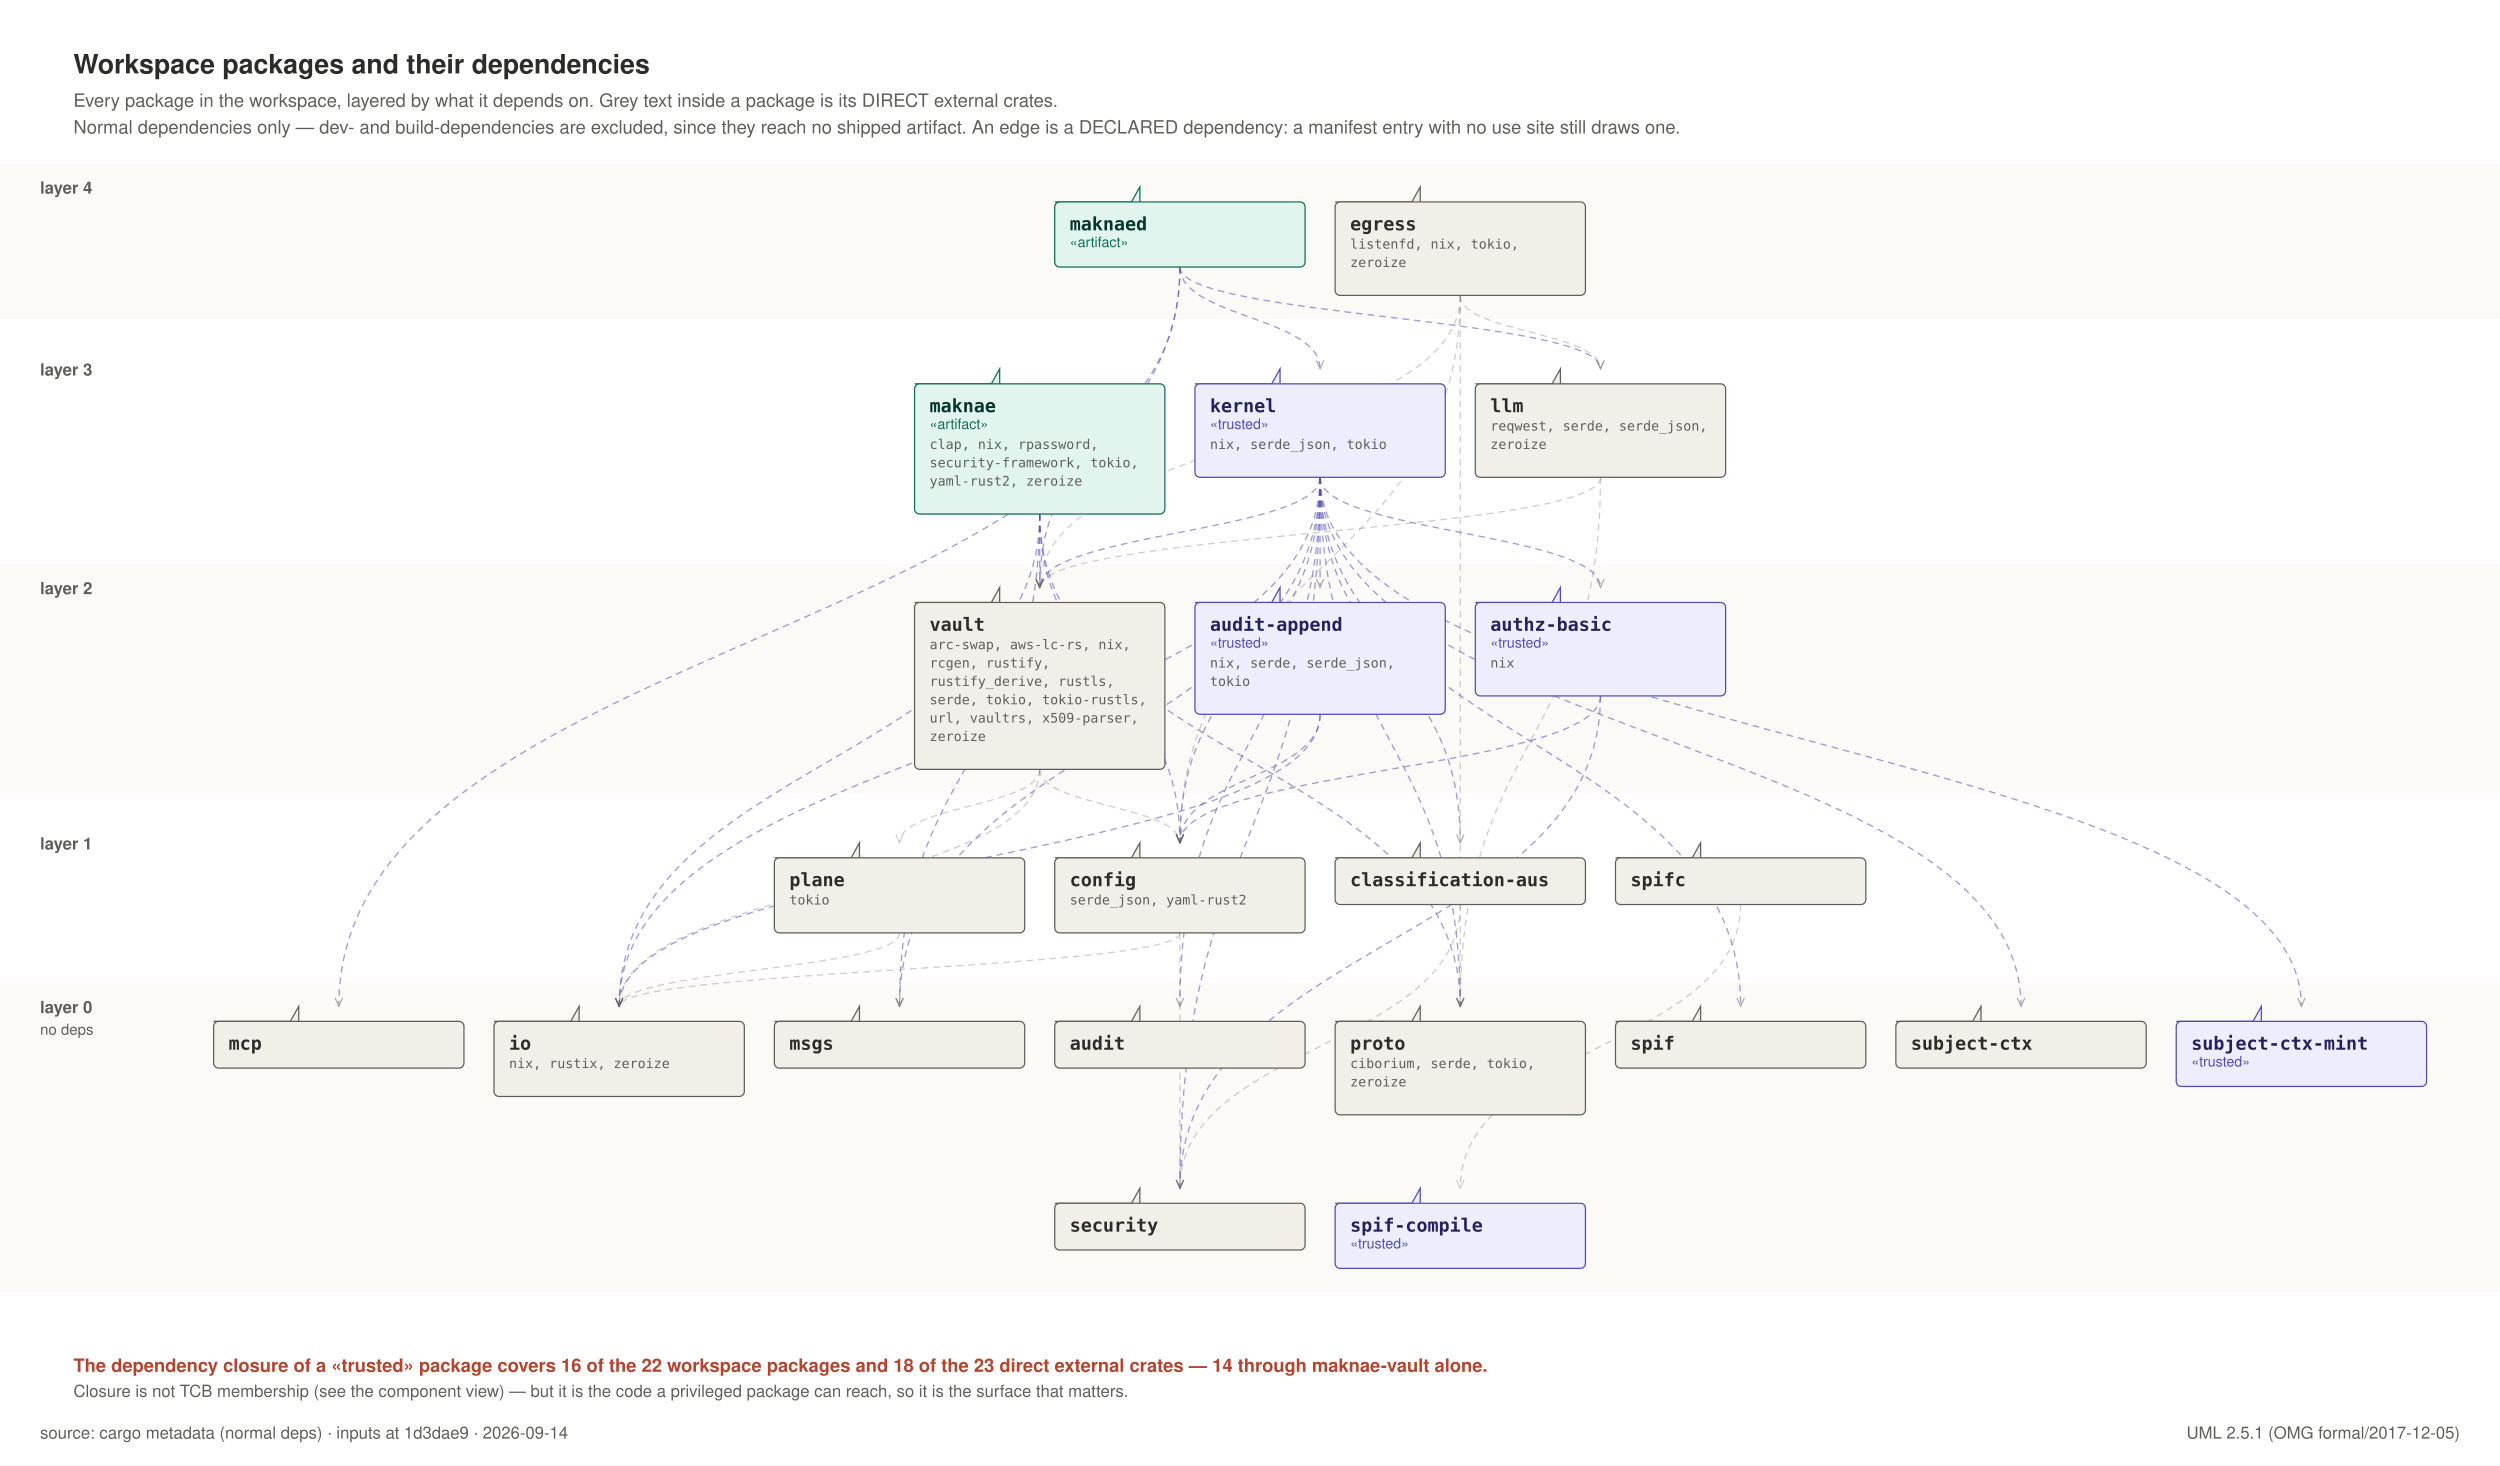
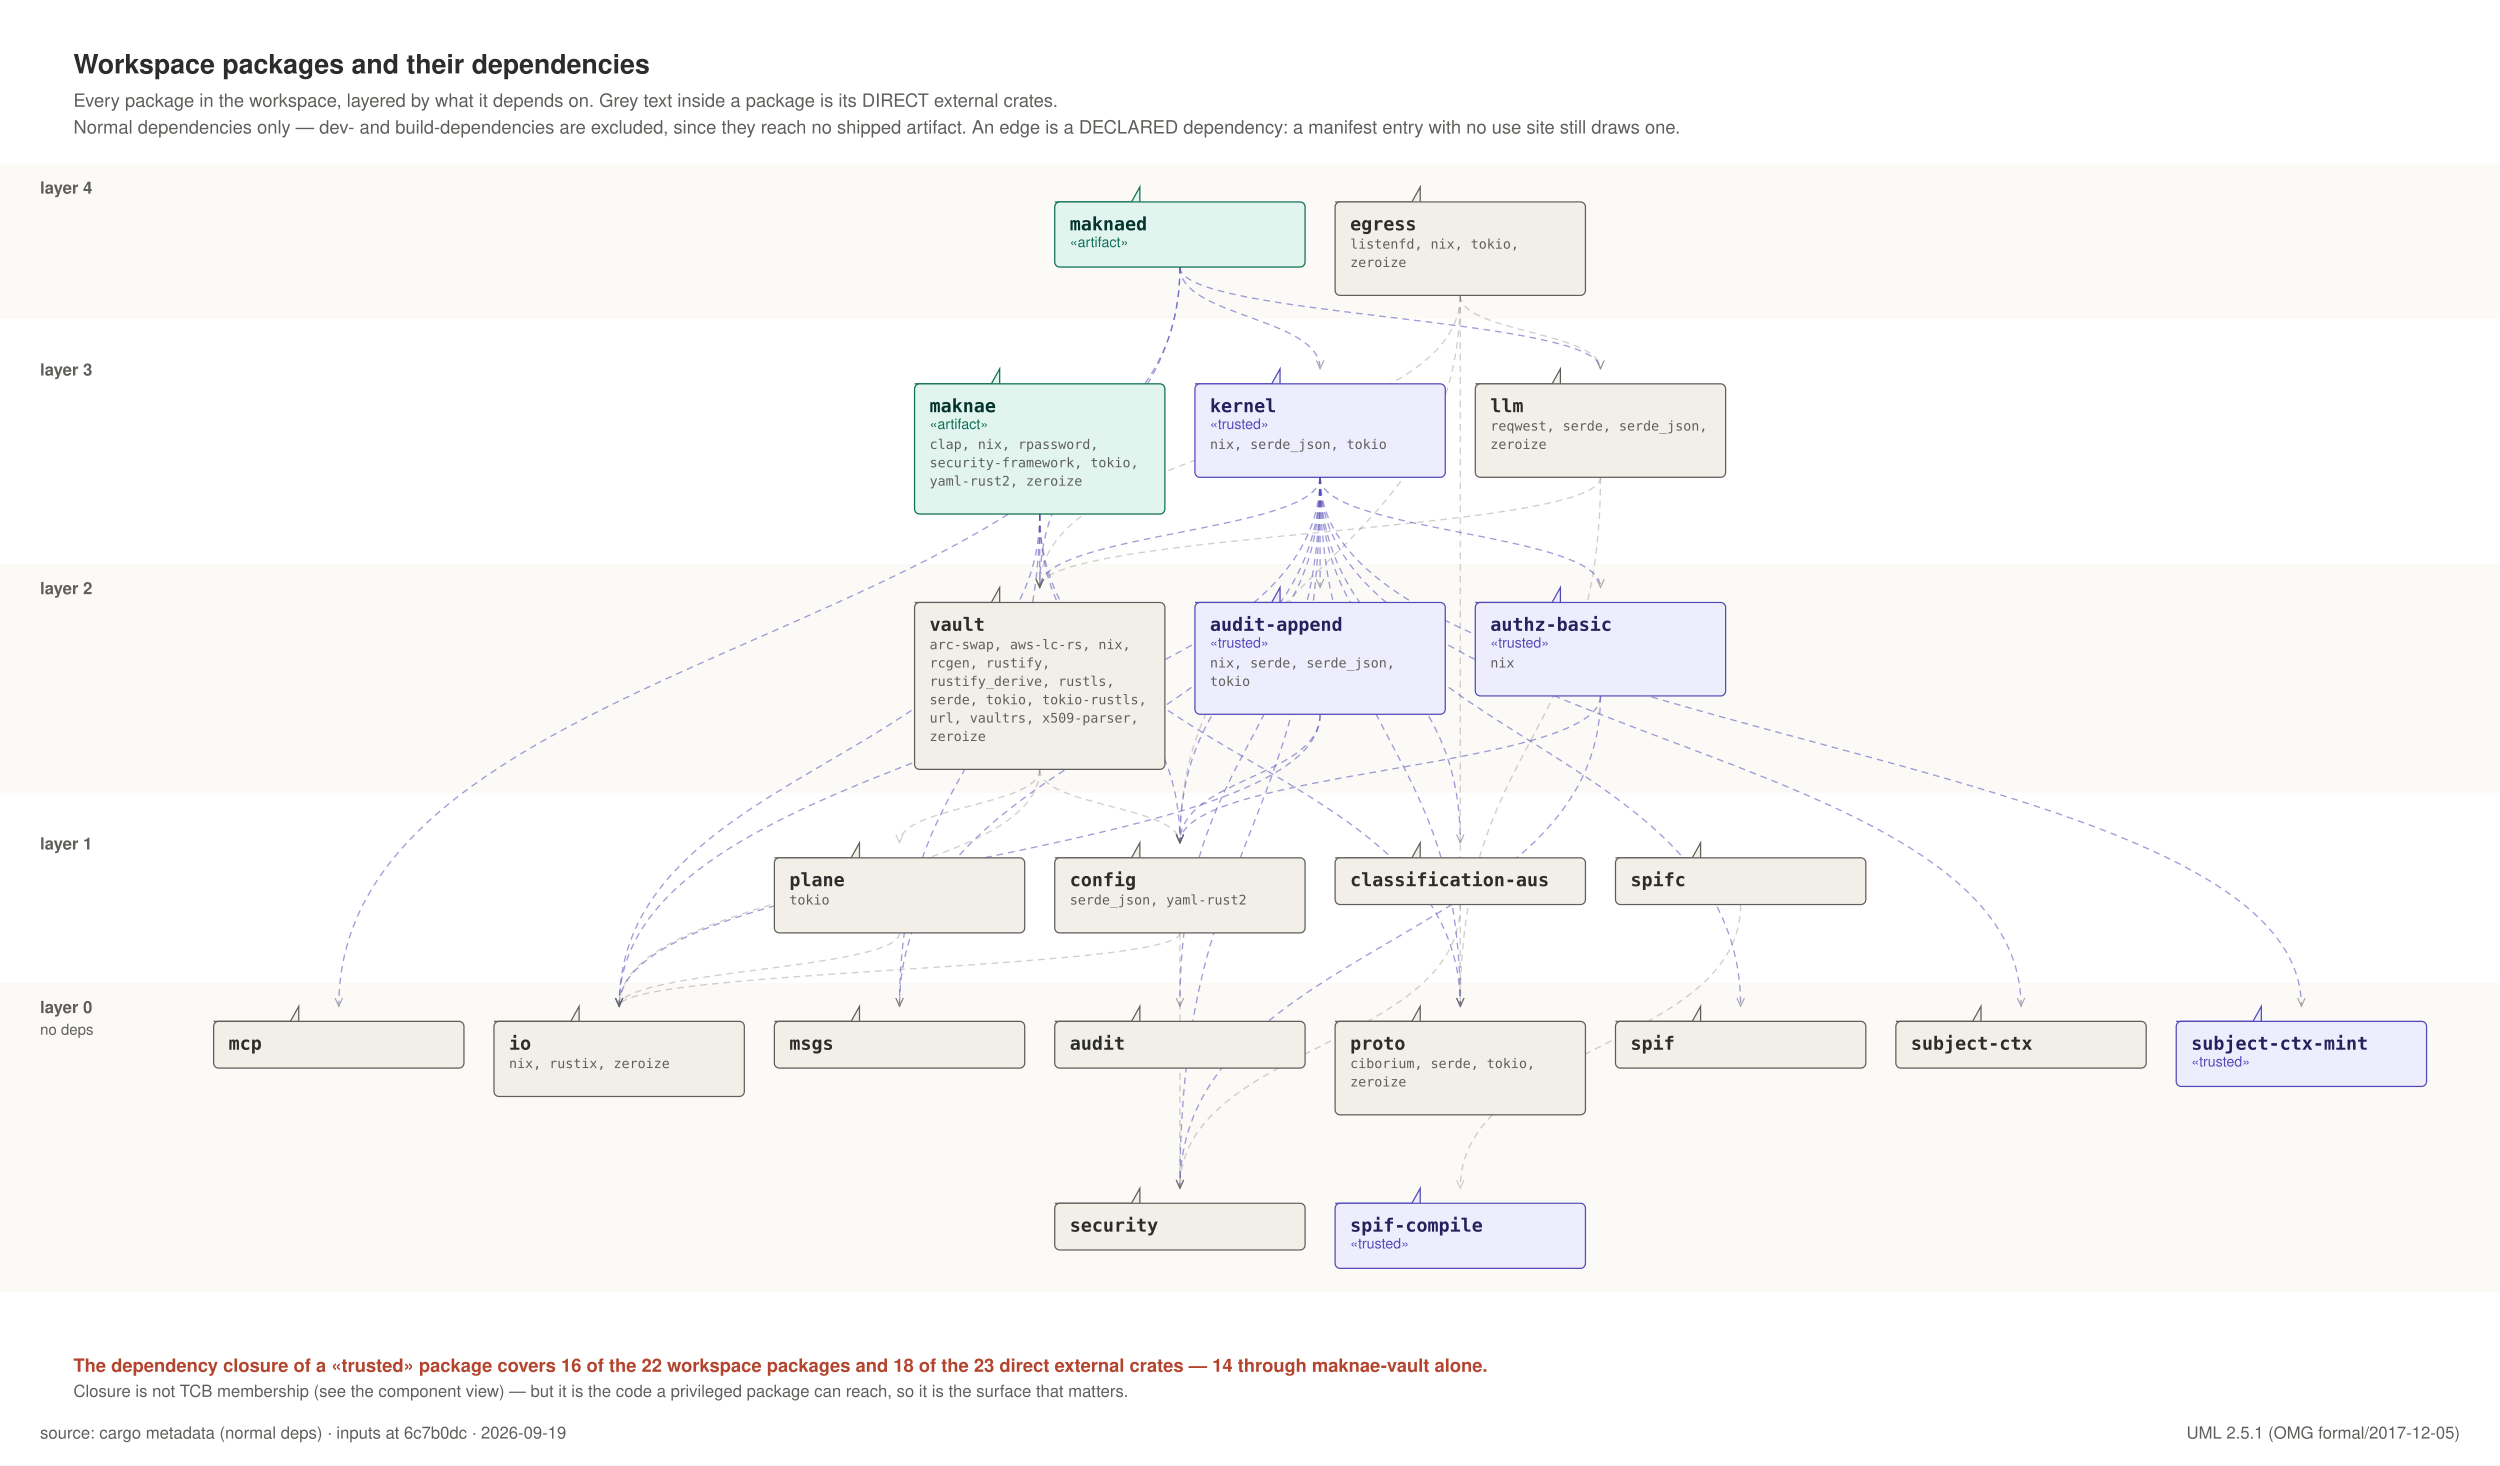
<svg xmlns="http://www.w3.org/2000/svg" width="1498" height="878" viewBox="0 0 1498 878" role="img">
  <rect x="0" y="0" width="1498" height="878" fill="#FFFFFF" />
  <text x="44" y="44" text-anchor="start" font-family="Helvetica, Arial, sans-serif" font-size="16" font-weight="600" fill="#2C2C2A">Workspace packages and their dependencies</text>
  <text x="44" y="64" text-anchor="start" font-family="Helvetica, Arial, sans-serif" font-size="11" font-weight="400" fill="#5F5E5A">Every package in the workspace, layered by what it depends on. Grey text inside a package is its DIRECT external crates.</text>
  <text x="44" y="80" text-anchor="start" font-family="Helvetica, Arial, sans-serif" font-size="11" font-weight="400" fill="#5F5E5A">Normal dependencies only — dev- and build-dependencies are excluded, since they reach no shipped artifact. An edge is a DECLARED dependency: a manifest entry with no use site still draws one.</text>
  <rect x="0" y="98" width="1498" height="93" fill="#FBFAF7" />
  <text x="24" y="116" text-anchor="start" font-family="Helvetica, Arial, sans-serif" font-size="10" font-weight="600" fill="#5F5E5A">layer 4</text>
  <rect x="0" y="207" width="1498" height="115" fill="#FFFFFF" />
  <text x="24" y="225" text-anchor="start" font-family="Helvetica, Arial, sans-serif" font-size="10" font-weight="600" fill="#5F5E5A">layer 3</text>
  <rect x="0" y="338" width="1498" height="137" fill="#FBFAF7" />
  <text x="24" y="356" text-anchor="start" font-family="Helvetica, Arial, sans-serif" font-size="10" font-weight="600" fill="#5F5E5A">layer 2</text>
  <rect x="0" y="491" width="1498" height="82" fill="#FFFFFF" />
  <text x="24" y="509" text-anchor="start" font-family="Helvetica, Arial, sans-serif" font-size="10" font-weight="600" fill="#5F5E5A">layer 1</text>
  <rect x="0" y="589" width="1498" height="185" fill="#FBFAF7" />
  <text x="24" y="607" text-anchor="start" font-family="Helvetica, Arial, sans-serif" font-size="10" font-weight="600" fill="#5F5E5A">layer 0</text>
  <text x="24" y="620" text-anchor="start" font-family="Helvetica, Arial, sans-serif" font-size="9" font-weight="400" fill="#5F5E5A">no deps</text>
  <defs>
    <marker id="dep" viewBox="0 0 10 10" refX="9" refY="5" markerWidth="7" markerHeight="7" orient="auto-start-reverse">
      <path d="M 0 1 L 9 5 L 0 9" fill="none" stroke="#5F5E5A" stroke-width="1.2" />
    </marker>
  </defs>
  <path d="M 623 308 C 623 406 707 406 707 505" fill="none" stroke="#534AB7" stroke-width="0.8" stroke-dasharray="4 3" opacity="0.55" marker-end="url(#dep)" />
  <path d="M 623 308 C 623 456 371 456 371 603" fill="none" stroke="#534AB7" stroke-width="0.8" stroke-dasharray="4 3" opacity="0.55" marker-end="url(#dep)" />
  <path d="M 623 308 C 623 456 539 456 539 603" fill="none" stroke="#534AB7" stroke-width="0.8" stroke-dasharray="4 3" opacity="0.55" marker-end="url(#dep)" />
  <path d="M 623 308 C 623 456 875 456 875 603" fill="none" stroke="#534AB7" stroke-width="0.8" stroke-dasharray="4 3" opacity="0.55" marker-end="url(#dep)" />
  <path d="M 623 308 C 623 330 623 330 623 352" fill="none" stroke="#534AB7" stroke-width="0.8" stroke-dasharray="4 3" opacity="0.55" marker-end="url(#dep)" />
  <path d="M 791 428 C 791 466 707 466 707 505" fill="none" stroke="#534AB7" stroke-width="0.8" stroke-dasharray="4 3" opacity="0.55" marker-end="url(#dep)" />
  <path d="M 791 428 C 791 516 371 516 371 603" fill="none" stroke="#534AB7" stroke-width="0.8" stroke-dasharray="4 3" opacity="0.55" marker-end="url(#dep)" />
  <path d="M 959 417 C 959 461 707 461 707 505" fill="none" stroke="#534AB7" stroke-width="0.8" stroke-dasharray="4 3" opacity="0.55" marker-end="url(#dep)" />
  <path d="M 959 417 C 959 564 707 564 707 712" fill="none" stroke="#534AB7" stroke-width="0.8" stroke-dasharray="4 3" opacity="0.55" marker-end="url(#dep)" />
  <path d="M 875 542 C 875 627 707 627 707 712" fill="none" stroke="#5F5E5A" stroke-width="0.8" stroke-dasharray="4 3" opacity="0.3" marker-end="url(#dep)" />
  <path d="M 707 559 C 707 581 371 581 371 603" fill="none" stroke="#5F5E5A" stroke-width="0.8" stroke-dasharray="4 3" opacity="0.3" marker-end="url(#dep)" />
  <path d="M 707 559 C 707 636 707 636 707 712" fill="none" stroke="#5F5E5A" stroke-width="0.8" stroke-dasharray="4 3" opacity="0.3" marker-end="url(#dep)" />
  <path d="M 875 177 C 875 341 707 341 707 505" fill="none" stroke="#5F5E5A" stroke-width="0.8" stroke-dasharray="4 3" opacity="0.3" marker-end="url(#dep)" />
  <path d="M 875 177 C 875 199 959 199 959 221" fill="none" stroke="#5F5E5A" stroke-width="0.8" stroke-dasharray="4 3" opacity="0.3" marker-end="url(#dep)" />
  <path d="M 875 177 C 875 390 875 390 875 603" fill="none" stroke="#5F5E5A" stroke-width="0.8" stroke-dasharray="4 3" opacity="0.3" marker-end="url(#dep)" />
  <path d="M 875 177 C 875 264 623 264 623 352" fill="none" stroke="#5F5E5A" stroke-width="0.8" stroke-dasharray="4 3" opacity="0.3" marker-end="url(#dep)" />
  <path d="M 791 286 C 791 444 707 444 707 603" fill="none" stroke="#534AB7" stroke-width="0.8" stroke-dasharray="4 3" opacity="0.55" marker-end="url(#dep)" />
  <path d="M 791 286 C 791 319 791 319 791 352" fill="none" stroke="#534AB7" stroke-width="0.8" stroke-dasharray="4 3" opacity="0.55" marker-end="url(#dep)" />
  <path d="M 791 286 C 791 319 959 319 959 352" fill="none" stroke="#534AB7" stroke-width="0.8" stroke-dasharray="4 3" opacity="0.55" marker-end="url(#dep)" />
  <path d="M 791 286 C 791 396 875 396 875 505" fill="none" stroke="#534AB7" stroke-width="0.8" stroke-dasharray="4 3" opacity="0.55" marker-end="url(#dep)" />
  <path d="M 791 286 C 791 396 707 396 707 505" fill="none" stroke="#534AB7" stroke-width="0.8" stroke-dasharray="4 3" opacity="0.55" marker-end="url(#dep)" />
  <path d="M 791 286 C 791 444 371 444 371 603" fill="none" stroke="#534AB7" stroke-width="0.8" stroke-dasharray="4 3" opacity="0.55" marker-end="url(#dep)" />
  <path d="M 791 286 C 791 444 539 444 539 603" fill="none" stroke="#534AB7" stroke-width="0.8" stroke-dasharray="4 3" opacity="0.55" marker-end="url(#dep)" />
  <path d="M 791 286 C 791 444 875 444 875 603" fill="none" stroke="#534AB7" stroke-width="0.8" stroke-dasharray="4 3" opacity="0.55" marker-end="url(#dep)" />
  <path d="M 791 286 C 791 499 707 499 707 712" fill="none" stroke="#534AB7" stroke-width="0.8" stroke-dasharray="4 3" opacity="0.55" marker-end="url(#dep)" />
  <path d="M 791 286 C 791 444 1043 444 1043 603" fill="none" stroke="#534AB7" stroke-width="0.8" stroke-dasharray="4 3" opacity="0.55" marker-end="url(#dep)" />
  <path d="M 791 286 C 791 444 1211 444 1211 603" fill="none" stroke="#534AB7" stroke-width="0.8" stroke-dasharray="4 3" opacity="0.55" marker-end="url(#dep)" />
  <path d="M 791 286 C 791 444 1379 444 1379 603" fill="none" stroke="#534AB7" stroke-width="0.8" stroke-dasharray="4 3" opacity="0.55" marker-end="url(#dep)" />
  <path d="M 791 286 C 791 319 623 319 623 352" fill="none" stroke="#534AB7" stroke-width="0.8" stroke-dasharray="4 3" opacity="0.55" marker-end="url(#dep)" />
  <path d="M 959 286 C 959 444 875 444 875 603" fill="none" stroke="#5F5E5A" stroke-width="0.8" stroke-dasharray="4 3" opacity="0.3" marker-end="url(#dep)" />
  <path d="M 959 286 C 959 319 623 319 623 352" fill="none" stroke="#5F5E5A" stroke-width="0.8" stroke-dasharray="4 3" opacity="0.3" marker-end="url(#dep)" />
  <path d="M 539 559 C 539 581 371 581 371 603" fill="none" stroke="#5F5E5A" stroke-width="0.8" stroke-dasharray="4 3" opacity="0.3" marker-end="url(#dep)" />
  <path d="M 1043 542 C 1043 627 875 627 875 712" fill="none" stroke="#5F5E5A" stroke-width="0.8" stroke-dasharray="4 3" opacity="0.3" marker-end="url(#dep)" />
  <path d="M 623 461 C 623 483 707 483 707 505" fill="none" stroke="#5F5E5A" stroke-width="0.8" stroke-dasharray="4 3" opacity="0.3" marker-end="url(#dep)" />
  <path d="M 623 461 C 623 532 371 532 371 603" fill="none" stroke="#5F5E5A" stroke-width="0.8" stroke-dasharray="4 3" opacity="0.3" marker-end="url(#dep)" />
  <path d="M 623 461 C 623 483 539 483 539 505" fill="none" stroke="#5F5E5A" stroke-width="0.8" stroke-dasharray="4 3" opacity="0.3" marker-end="url(#dep)" />
  <path d="M 707 160 C 707 190 791 190 791 221" fill="none" stroke="#534AB7" stroke-width="0.8" stroke-dasharray="4 3" opacity="0.55" marker-end="url(#dep)" />
  <path d="M 707 160 C 707 190 959 190 959 221" fill="none" stroke="#534AB7" stroke-width="0.8" stroke-dasharray="4 3" opacity="0.55" marker-end="url(#dep)" />
  <path d="M 707 160 C 707 382 203 382 203 603" fill="none" stroke="#534AB7" stroke-width="0.8" stroke-dasharray="4 3" opacity="0.55" marker-end="url(#dep)" />
  <path d="M 707 160 C 707 256 623 256 623 352" fill="none" stroke="#534AB7" stroke-width="0.8" stroke-dasharray="4 3" opacity="0.55" marker-end="url(#dep)" />
  <path d="M 632.0 121 h 46 l 5 -9 h 0 v 9" fill="#E1F5EE" stroke="#0F6E56" stroke-width="0.75" />
  <rect x="632.0" y="121" width="150" height="39" rx="3" fill="#E1F5EE" stroke="#0F6E56" stroke-width="0.75" />
  <text x="641.0" y="138" text-anchor="start" font-family="ui-monospace, SFMono-Regular, Menlo, monospace" font-size="11" font-weight="600" fill="#04342C">maknaed</text>
  <text x="641.0" y="148" text-anchor="start" font-family="Helvetica, Arial, sans-serif" font-size="8.5" font-weight="400" fill="#0F6E56">«artifact»</text>
  <path d="M 800.0 121 h 46 l 5 -9 h 0 v 9" fill="#F1EFE8" stroke="#5F5E5A" stroke-width="0.75" />
  <rect x="800.0" y="121" width="150" height="56" rx="3" fill="#F1EFE8" stroke="#5F5E5A" stroke-width="0.75" />
  <text x="809.0" y="138" text-anchor="start" font-family="ui-monospace, SFMono-Regular, Menlo, monospace" font-size="11" font-weight="600" fill="#2C2C2A">egress</text>
  <text x="809.0" y="149" text-anchor="start" font-family="ui-monospace, SFMono-Regular, Menlo, monospace" font-size="8" font-weight="400" fill="#5F5E5A">listenfd, nix, tokio,</text>
  <text x="809.0" y="160" text-anchor="start" font-family="ui-monospace, SFMono-Regular, Menlo, monospace" font-size="8" font-weight="400" fill="#5F5E5A">zeroize</text>
  <path d="M 548.0 230 h 46 l 5 -9 h 0 v 9" fill="#E1F5EE" stroke="#0F6E56" stroke-width="0.75" />
  <rect x="548.0" y="230" width="150" height="78" rx="3" fill="#E1F5EE" stroke="#0F6E56" stroke-width="0.75" />
  <text x="557.0" y="247" text-anchor="start" font-family="ui-monospace, SFMono-Regular, Menlo, monospace" font-size="11" font-weight="600" fill="#04342C">maknae</text>
  <text x="557.0" y="257" text-anchor="start" font-family="Helvetica, Arial, sans-serif" font-size="8.5" font-weight="400" fill="#0F6E56">«artifact»</text>
  <text x="557.0" y="269" text-anchor="start" font-family="ui-monospace, SFMono-Regular, Menlo, monospace" font-size="8" font-weight="400" fill="#5F5E5A">clap, nix, rpassword,</text>
  <text x="557.0" y="280" text-anchor="start" font-family="ui-monospace, SFMono-Regular, Menlo, monospace" font-size="8" font-weight="400" fill="#5F5E5A">security-framework, tokio,</text>
  <text x="557.0" y="291" text-anchor="start" font-family="ui-monospace, SFMono-Regular, Menlo, monospace" font-size="8" font-weight="400" fill="#5F5E5A">yaml-rust2, zeroize</text>
  <path d="M 716.0 230 h 46 l 5 -9 h 0 v 9" fill="#EEEDFE" stroke="#534AB7" stroke-width="0.75" />
  <rect x="716.0" y="230" width="150" height="56" rx="3" fill="#EEEDFE" stroke="#534AB7" stroke-width="0.75" />
  <text x="725.0" y="247" text-anchor="start" font-family="ui-monospace, SFMono-Regular, Menlo, monospace" font-size="11" font-weight="600" fill="#26215C">kernel</text>
  <text x="725.0" y="257" text-anchor="start" font-family="Helvetica, Arial, sans-serif" font-size="8.5" font-weight="400" fill="#534AB7">«trusted»</text>
  <text x="725.0" y="269" text-anchor="start" font-family="ui-monospace, SFMono-Regular, Menlo, monospace" font-size="8" font-weight="400" fill="#5F5E5A">nix, serde_json, tokio</text>
  <path d="M 884.0 230 h 46 l 5 -9 h 0 v 9" fill="#F1EFE8" stroke="#5F5E5A" stroke-width="0.75" />
  <rect x="884.0" y="230" width="150" height="56" rx="3" fill="#F1EFE8" stroke="#5F5E5A" stroke-width="0.75" />
  <text x="893.0" y="247" text-anchor="start" font-family="ui-monospace, SFMono-Regular, Menlo, monospace" font-size="11" font-weight="600" fill="#2C2C2A">llm</text>
  <text x="893.0" y="258" text-anchor="start" font-family="ui-monospace, SFMono-Regular, Menlo, monospace" font-size="8" font-weight="400" fill="#5F5E5A">reqwest, serde, serde_json,</text>
  <text x="893.0" y="269" text-anchor="start" font-family="ui-monospace, SFMono-Regular, Menlo, monospace" font-size="8" font-weight="400" fill="#5F5E5A">zeroize</text>
  <path d="M 548.0 361 h 46 l 5 -9 h 0 v 9" fill="#F1EFE8" stroke="#5F5E5A" stroke-width="0.75" />
  <rect x="548.0" y="361" width="150" height="100" rx="3" fill="#F1EFE8" stroke="#5F5E5A" stroke-width="0.75" />
  <text x="557.0" y="378" text-anchor="start" font-family="ui-monospace, SFMono-Regular, Menlo, monospace" font-size="11" font-weight="600" fill="#2C2C2A">vault</text>
  <text x="557.0" y="389" text-anchor="start" font-family="ui-monospace, SFMono-Regular, Menlo, monospace" font-size="8" font-weight="400" fill="#5F5E5A">arc-swap, aws-lc-rs, nix,</text>
  <text x="557.0" y="400" text-anchor="start" font-family="ui-monospace, SFMono-Regular, Menlo, monospace" font-size="8" font-weight="400" fill="#5F5E5A">rcgen, rustify,</text>
  <text x="557.0" y="411" text-anchor="start" font-family="ui-monospace, SFMono-Regular, Menlo, monospace" font-size="8" font-weight="400" fill="#5F5E5A">rustify_derive, rustls,</text>
  <text x="557.0" y="422" text-anchor="start" font-family="ui-monospace, SFMono-Regular, Menlo, monospace" font-size="8" font-weight="400" fill="#5F5E5A">serde, tokio, tokio-rustls,</text>
  <text x="557.0" y="433" text-anchor="start" font-family="ui-monospace, SFMono-Regular, Menlo, monospace" font-size="8" font-weight="400" fill="#5F5E5A">url, vaultrs, x509-parser,</text>
  <text x="557.0" y="444" text-anchor="start" font-family="ui-monospace, SFMono-Regular, Menlo, monospace" font-size="8" font-weight="400" fill="#5F5E5A">zeroize</text>
  <path d="M 716.0 361 h 46 l 5 -9 h 0 v 9" fill="#EEEDFE" stroke="#534AB7" stroke-width="0.75" />
  <rect x="716.0" y="361" width="150" height="67" rx="3" fill="#EEEDFE" stroke="#534AB7" stroke-width="0.75" />
  <text x="725.0" y="378" text-anchor="start" font-family="ui-monospace, SFMono-Regular, Menlo, monospace" font-size="11" font-weight="600" fill="#26215C">audit-append</text>
  <text x="725.0" y="388" text-anchor="start" font-family="Helvetica, Arial, sans-serif" font-size="8.5" font-weight="400" fill="#534AB7">«trusted»</text>
  <text x="725.0" y="400" text-anchor="start" font-family="ui-monospace, SFMono-Regular, Menlo, monospace" font-size="8" font-weight="400" fill="#5F5E5A">nix, serde, serde_json,</text>
  <text x="725.0" y="411" text-anchor="start" font-family="ui-monospace, SFMono-Regular, Menlo, monospace" font-size="8" font-weight="400" fill="#5F5E5A">tokio</text>
  <path d="M 884.0 361 h 46 l 5 -9 h 0 v 9" fill="#EEEDFE" stroke="#534AB7" stroke-width="0.75" />
  <rect x="884.0" y="361" width="150" height="56" rx="3" fill="#EEEDFE" stroke="#534AB7" stroke-width="0.75" />
  <text x="893.0" y="378" text-anchor="start" font-family="ui-monospace, SFMono-Regular, Menlo, monospace" font-size="11" font-weight="600" fill="#26215C">authz-basic</text>
  <text x="893.0" y="388" text-anchor="start" font-family="Helvetica, Arial, sans-serif" font-size="8.5" font-weight="400" fill="#534AB7">«trusted»</text>
  <text x="893.0" y="400" text-anchor="start" font-family="ui-monospace, SFMono-Regular, Menlo, monospace" font-size="8" font-weight="400" fill="#5F5E5A">nix</text>
  <path d="M 464.0 514 h 46 l 5 -9 h 0 v 9" fill="#F1EFE8" stroke="#5F5E5A" stroke-width="0.75" />
  <rect x="464.0" y="514" width="150" height="45" rx="3" fill="#F1EFE8" stroke="#5F5E5A" stroke-width="0.75" />
  <text x="473.0" y="531" text-anchor="start" font-family="ui-monospace, SFMono-Regular, Menlo, monospace" font-size="11" font-weight="600" fill="#2C2C2A">plane</text>
  <text x="473.0" y="542" text-anchor="start" font-family="ui-monospace, SFMono-Regular, Menlo, monospace" font-size="8" font-weight="400" fill="#5F5E5A">tokio</text>
  <path d="M 632.0 514 h 46 l 5 -9 h 0 v 9" fill="#F1EFE8" stroke="#5F5E5A" stroke-width="0.75" />
  <rect x="632.0" y="514" width="150" height="45" rx="3" fill="#F1EFE8" stroke="#5F5E5A" stroke-width="0.75" />
  <text x="641.0" y="531" text-anchor="start" font-family="ui-monospace, SFMono-Regular, Menlo, monospace" font-size="11" font-weight="600" fill="#2C2C2A">config</text>
  <text x="641.0" y="542" text-anchor="start" font-family="ui-monospace, SFMono-Regular, Menlo, monospace" font-size="8" font-weight="400" fill="#5F5E5A">serde_json, yaml-rust2</text>
  <path d="M 800.0 514 h 46 l 5 -9 h 0 v 9" fill="#F1EFE8" stroke="#5F5E5A" stroke-width="0.75" />
  <rect x="800.0" y="514" width="150" height="28" rx="3" fill="#F1EFE8" stroke="#5F5E5A" stroke-width="0.75" />
  <text x="809.0" y="531" text-anchor="start" font-family="ui-monospace, SFMono-Regular, Menlo, monospace" font-size="11" font-weight="600" fill="#2C2C2A">classification-aus</text>
  <path d="M 968.0 514 h 46 l 5 -9 h 0 v 9" fill="#F1EFE8" stroke="#5F5E5A" stroke-width="0.75" />
  <rect x="968.0" y="514" width="150" height="28" rx="3" fill="#F1EFE8" stroke="#5F5E5A" stroke-width="0.75" />
  <text x="977.0" y="531" text-anchor="start" font-family="ui-monospace, SFMono-Regular, Menlo, monospace" font-size="11" font-weight="600" fill="#2C2C2A">spifc</text>
  <path d="M 128.0 612 h 46 l 5 -9 h 0 v 9" fill="#F1EFE8" stroke="#5F5E5A" stroke-width="0.75" />
  <rect x="128.0" y="612" width="150" height="28" rx="3" fill="#F1EFE8" stroke="#5F5E5A" stroke-width="0.75" />
  <text x="137.0" y="629" text-anchor="start" font-family="ui-monospace, SFMono-Regular, Menlo, monospace" font-size="11" font-weight="600" fill="#2C2C2A">mcp</text>
  <path d="M 296.0 612 h 46 l 5 -9 h 0 v 9" fill="#F1EFE8" stroke="#5F5E5A" stroke-width="0.75" />
  <rect x="296.0" y="612" width="150" height="45" rx="3" fill="#F1EFE8" stroke="#5F5E5A" stroke-width="0.75" />
  <text x="305.0" y="629" text-anchor="start" font-family="ui-monospace, SFMono-Regular, Menlo, monospace" font-size="11" font-weight="600" fill="#2C2C2A">io</text>
  <text x="305.0" y="640" text-anchor="start" font-family="ui-monospace, SFMono-Regular, Menlo, monospace" font-size="8" font-weight="400" fill="#5F5E5A">nix, rustix, zeroize</text>
  <path d="M 464.0 612 h 46 l 5 -9 h 0 v 9" fill="#F1EFE8" stroke="#5F5E5A" stroke-width="0.75" />
  <rect x="464.0" y="612" width="150" height="28" rx="3" fill="#F1EFE8" stroke="#5F5E5A" stroke-width="0.75" />
  <text x="473.0" y="629" text-anchor="start" font-family="ui-monospace, SFMono-Regular, Menlo, monospace" font-size="11" font-weight="600" fill="#2C2C2A">msgs</text>
  <path d="M 632.0 612 h 46 l 5 -9 h 0 v 9" fill="#F1EFE8" stroke="#5F5E5A" stroke-width="0.75" />
  <rect x="632.0" y="612" width="150" height="28" rx="3" fill="#F1EFE8" stroke="#5F5E5A" stroke-width="0.75" />
  <text x="641.0" y="629" text-anchor="start" font-family="ui-monospace, SFMono-Regular, Menlo, monospace" font-size="11" font-weight="600" fill="#2C2C2A">audit</text>
  <path d="M 800.0 612 h 46 l 5 -9 h 0 v 9" fill="#F1EFE8" stroke="#5F5E5A" stroke-width="0.75" />
  <rect x="800.0" y="612" width="150" height="56" rx="3" fill="#F1EFE8" stroke="#5F5E5A" stroke-width="0.75" />
  <text x="809.0" y="629" text-anchor="start" font-family="ui-monospace, SFMono-Regular, Menlo, monospace" font-size="11" font-weight="600" fill="#2C2C2A">proto</text>
  <text x="809.0" y="640" text-anchor="start" font-family="ui-monospace, SFMono-Regular, Menlo, monospace" font-size="8" font-weight="400" fill="#5F5E5A">ciborium, serde, tokio,</text>
  <text x="809.0" y="651" text-anchor="start" font-family="ui-monospace, SFMono-Regular, Menlo, monospace" font-size="8" font-weight="400" fill="#5F5E5A">zeroize</text>
  <path d="M 968.0 612 h 46 l 5 -9 h 0 v 9" fill="#F1EFE8" stroke="#5F5E5A" stroke-width="0.75" />
  <rect x="968.0" y="612" width="150" height="28" rx="3" fill="#F1EFE8" stroke="#5F5E5A" stroke-width="0.75" />
  <text x="977.0" y="629" text-anchor="start" font-family="ui-monospace, SFMono-Regular, Menlo, monospace" font-size="11" font-weight="600" fill="#2C2C2A">spif</text>
  <path d="M 1136.0 612 h 46 l 5 -9 h 0 v 9" fill="#F1EFE8" stroke="#5F5E5A" stroke-width="0.75" />
  <rect x="1136.0" y="612" width="150" height="28" rx="3" fill="#F1EFE8" stroke="#5F5E5A" stroke-width="0.75" />
  <text x="1145.0" y="629" text-anchor="start" font-family="ui-monospace, SFMono-Regular, Menlo, monospace" font-size="11" font-weight="600" fill="#2C2C2A">subject-ctx</text>
  <path d="M 1304.0 612 h 46 l 5 -9 h 0 v 9" fill="#EEEDFE" stroke="#534AB7" stroke-width="0.75" />
  <rect x="1304.0" y="612" width="150" height="39" rx="3" fill="#EEEDFE" stroke="#534AB7" stroke-width="0.75" />
  <text x="1313.0" y="629" text-anchor="start" font-family="ui-monospace, SFMono-Regular, Menlo, monospace" font-size="11" font-weight="600" fill="#26215C">subject-ctx-mint</text>
  <text x="1313.0" y="639" text-anchor="start" font-family="Helvetica, Arial, sans-serif" font-size="8.5" font-weight="400" fill="#534AB7">«trusted»</text>
  <path d="M 632.0 721 h 46 l 5 -9 h 0 v 9" fill="#F1EFE8" stroke="#5F5E5A" stroke-width="0.75" />
  <rect x="632.0" y="721" width="150" height="28" rx="3" fill="#F1EFE8" stroke="#5F5E5A" stroke-width="0.75" />
  <text x="641.0" y="738" text-anchor="start" font-family="ui-monospace, SFMono-Regular, Menlo, monospace" font-size="11" font-weight="600" fill="#2C2C2A">security</text>
  <path d="M 800.0 721 h 46 l 5 -9 h 0 v 9" fill="#EEEDFE" stroke="#534AB7" stroke-width="0.75" />
  <rect x="800.0" y="721" width="150" height="39" rx="3" fill="#EEEDFE" stroke="#534AB7" stroke-width="0.75" />
  <text x="809.0" y="738" text-anchor="start" font-family="ui-monospace, SFMono-Regular, Menlo, monospace" font-size="11" font-weight="600" fill="#26215C">spif-compile</text>
  <text x="809.0" y="748" text-anchor="start" font-family="Helvetica, Arial, sans-serif" font-size="8.5" font-weight="400" fill="#534AB7">«trusted»</text>
  <text x="44" y="822" text-anchor="start" font-family="Helvetica, Arial, sans-serif" font-size="11" font-weight="600" fill="#B3452F">The dependency closure of a «trusted» package covers 16 of the 22 workspace packages and 18 of the 23 direct external crates — 14 through maknae-vault alone.</text>
  <text x="44" y="837" text-anchor="start" font-family="Helvetica, Arial, sans-serif" font-size="10" font-weight="400" fill="#5F5E5A">Closure is not TCB membership (see the component view) — but it is the code a privileged package can reach, so it is the surface that matters.</text>
-   <text x="24" y="862" text-anchor="start" font-family="Helvetica, Arial, sans-serif" font-size="10" font-weight="400" fill="#5F5E5A">source: cargo metadata (normal deps) · inputs at 1d3dae9 · 2026-09-14</text>
+   <text x="24" y="862" text-anchor="start" font-family="Helvetica, Arial, sans-serif" font-size="10" font-weight="400" fill="#5F5E5A">source: cargo metadata (normal deps) · inputs at 6c7b0dc · 2026-09-19</text>
  <text x="1474" y="862" text-anchor="end" font-family="Helvetica, Arial, sans-serif" font-size="10" font-weight="400" fill="#5F5E5A">UML 2.5.1 (OMG formal/2017-12-05)</text>
</svg>
